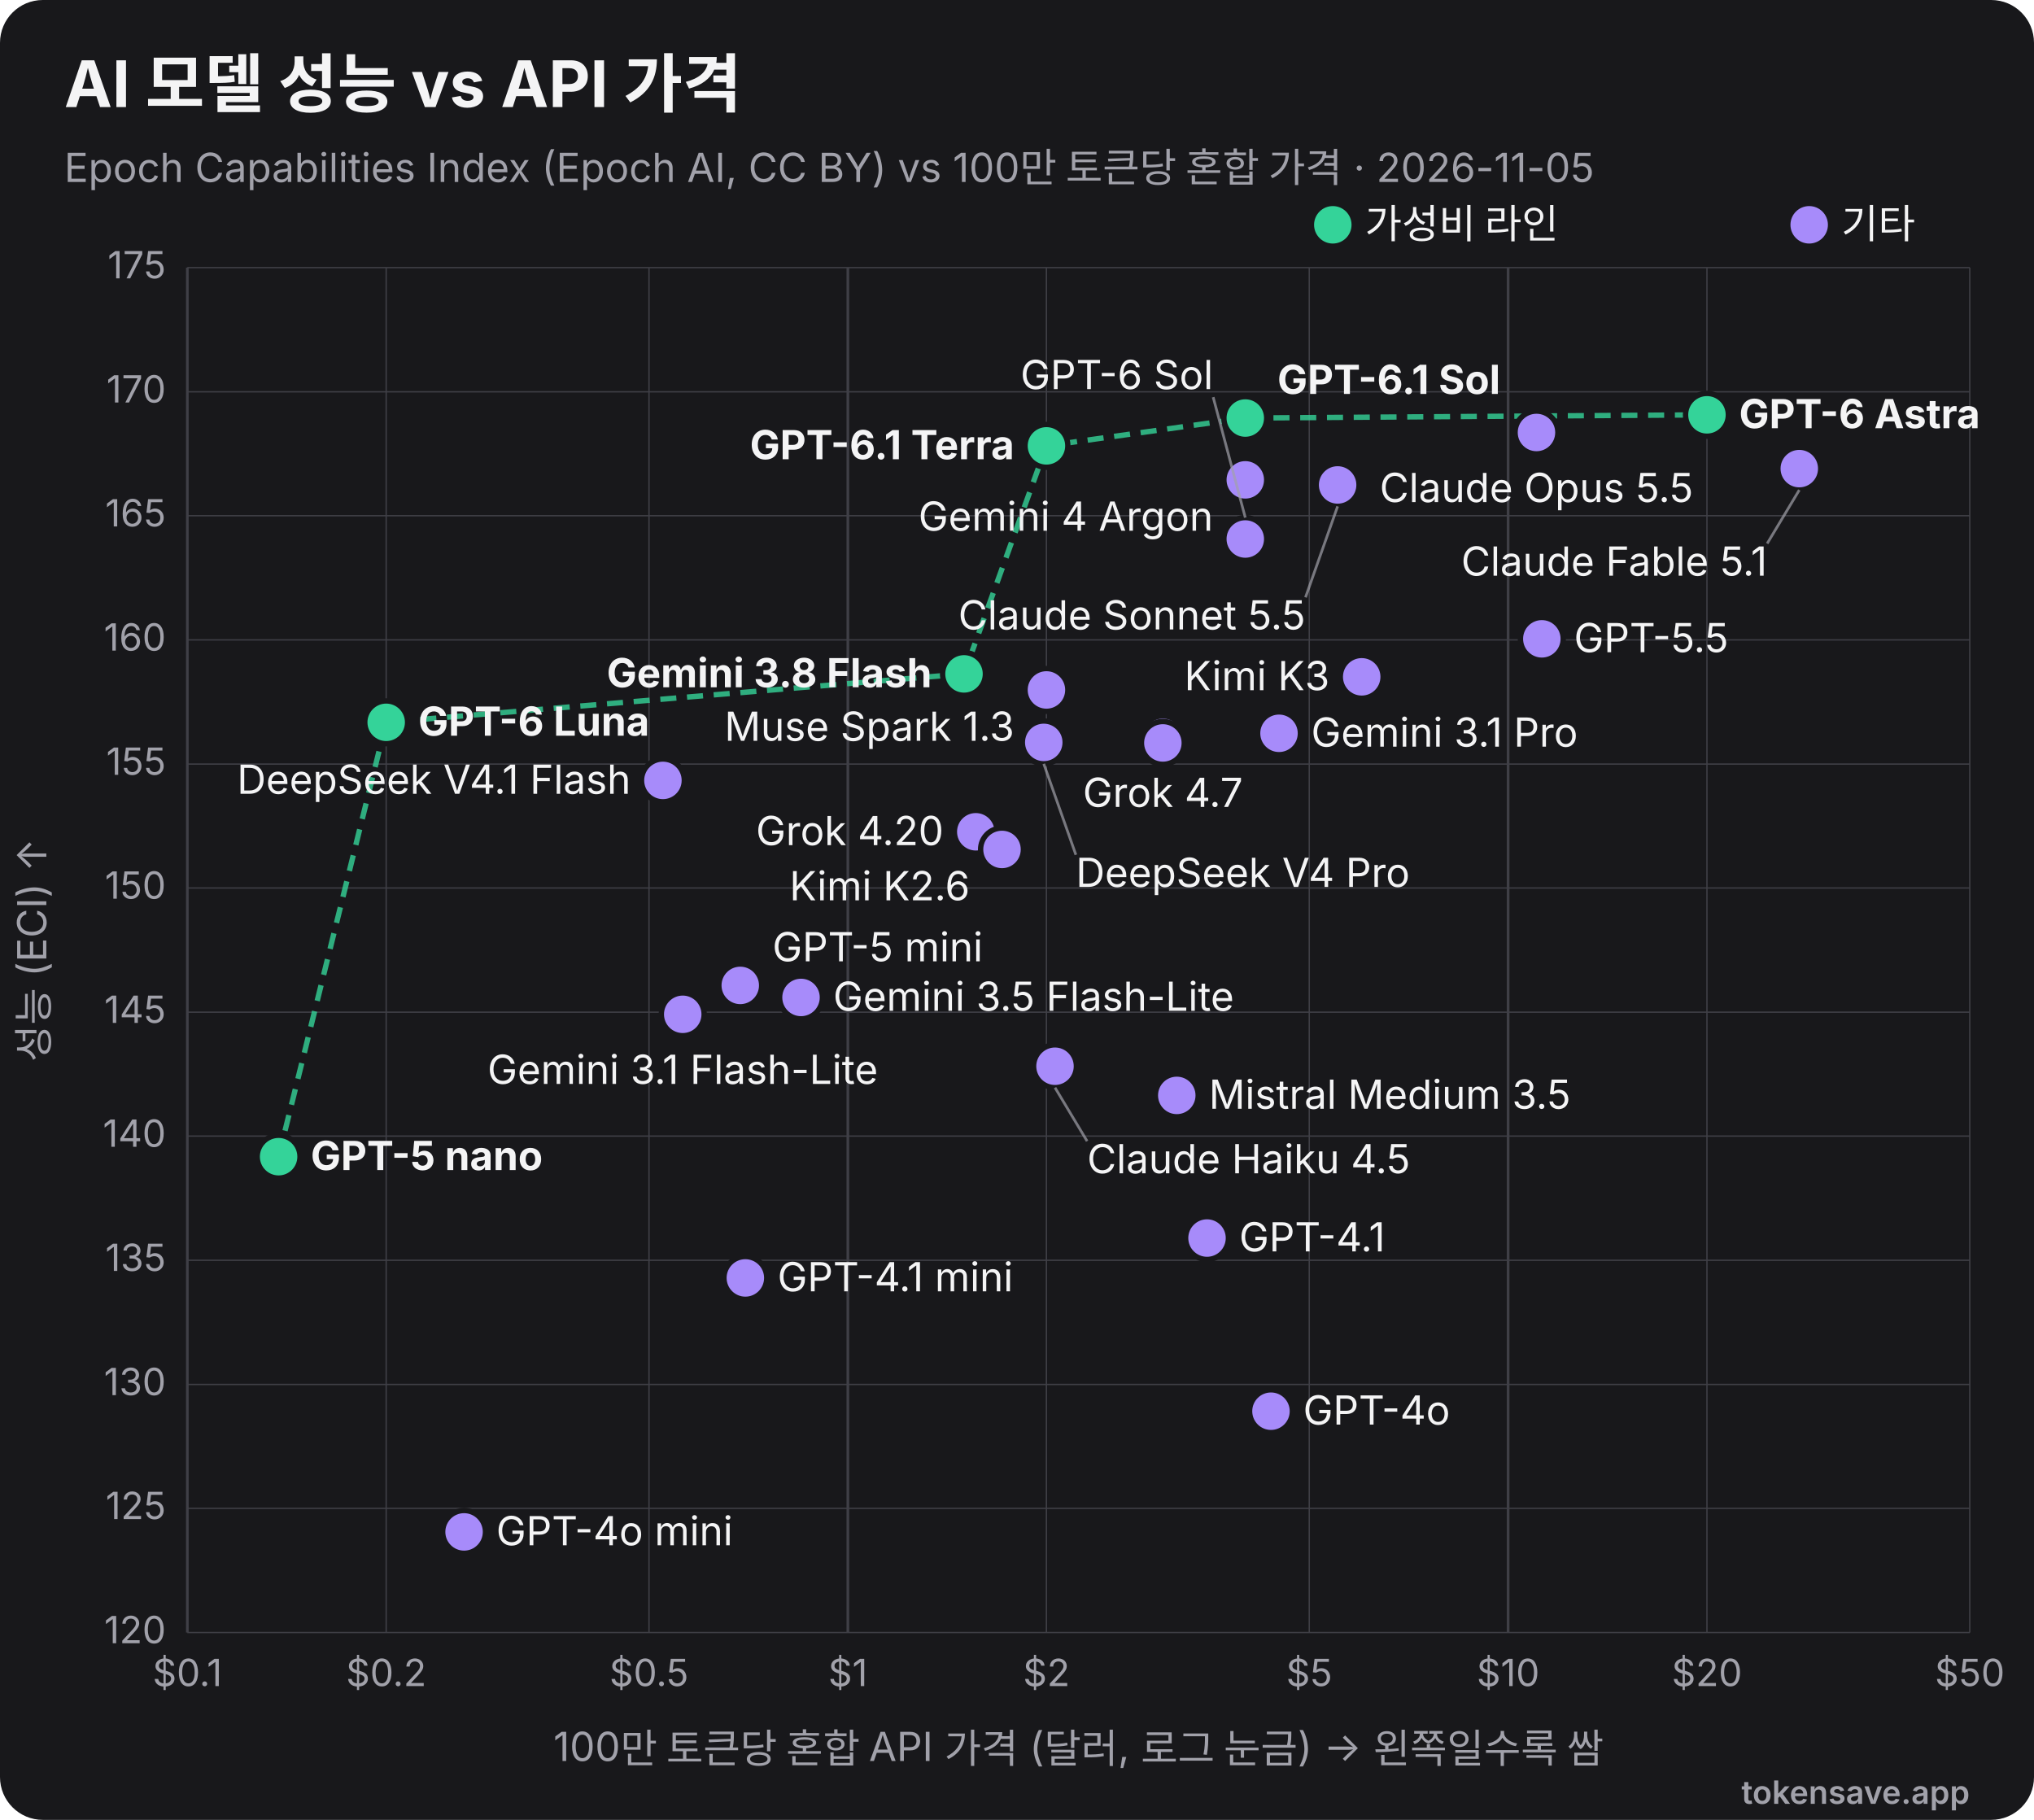
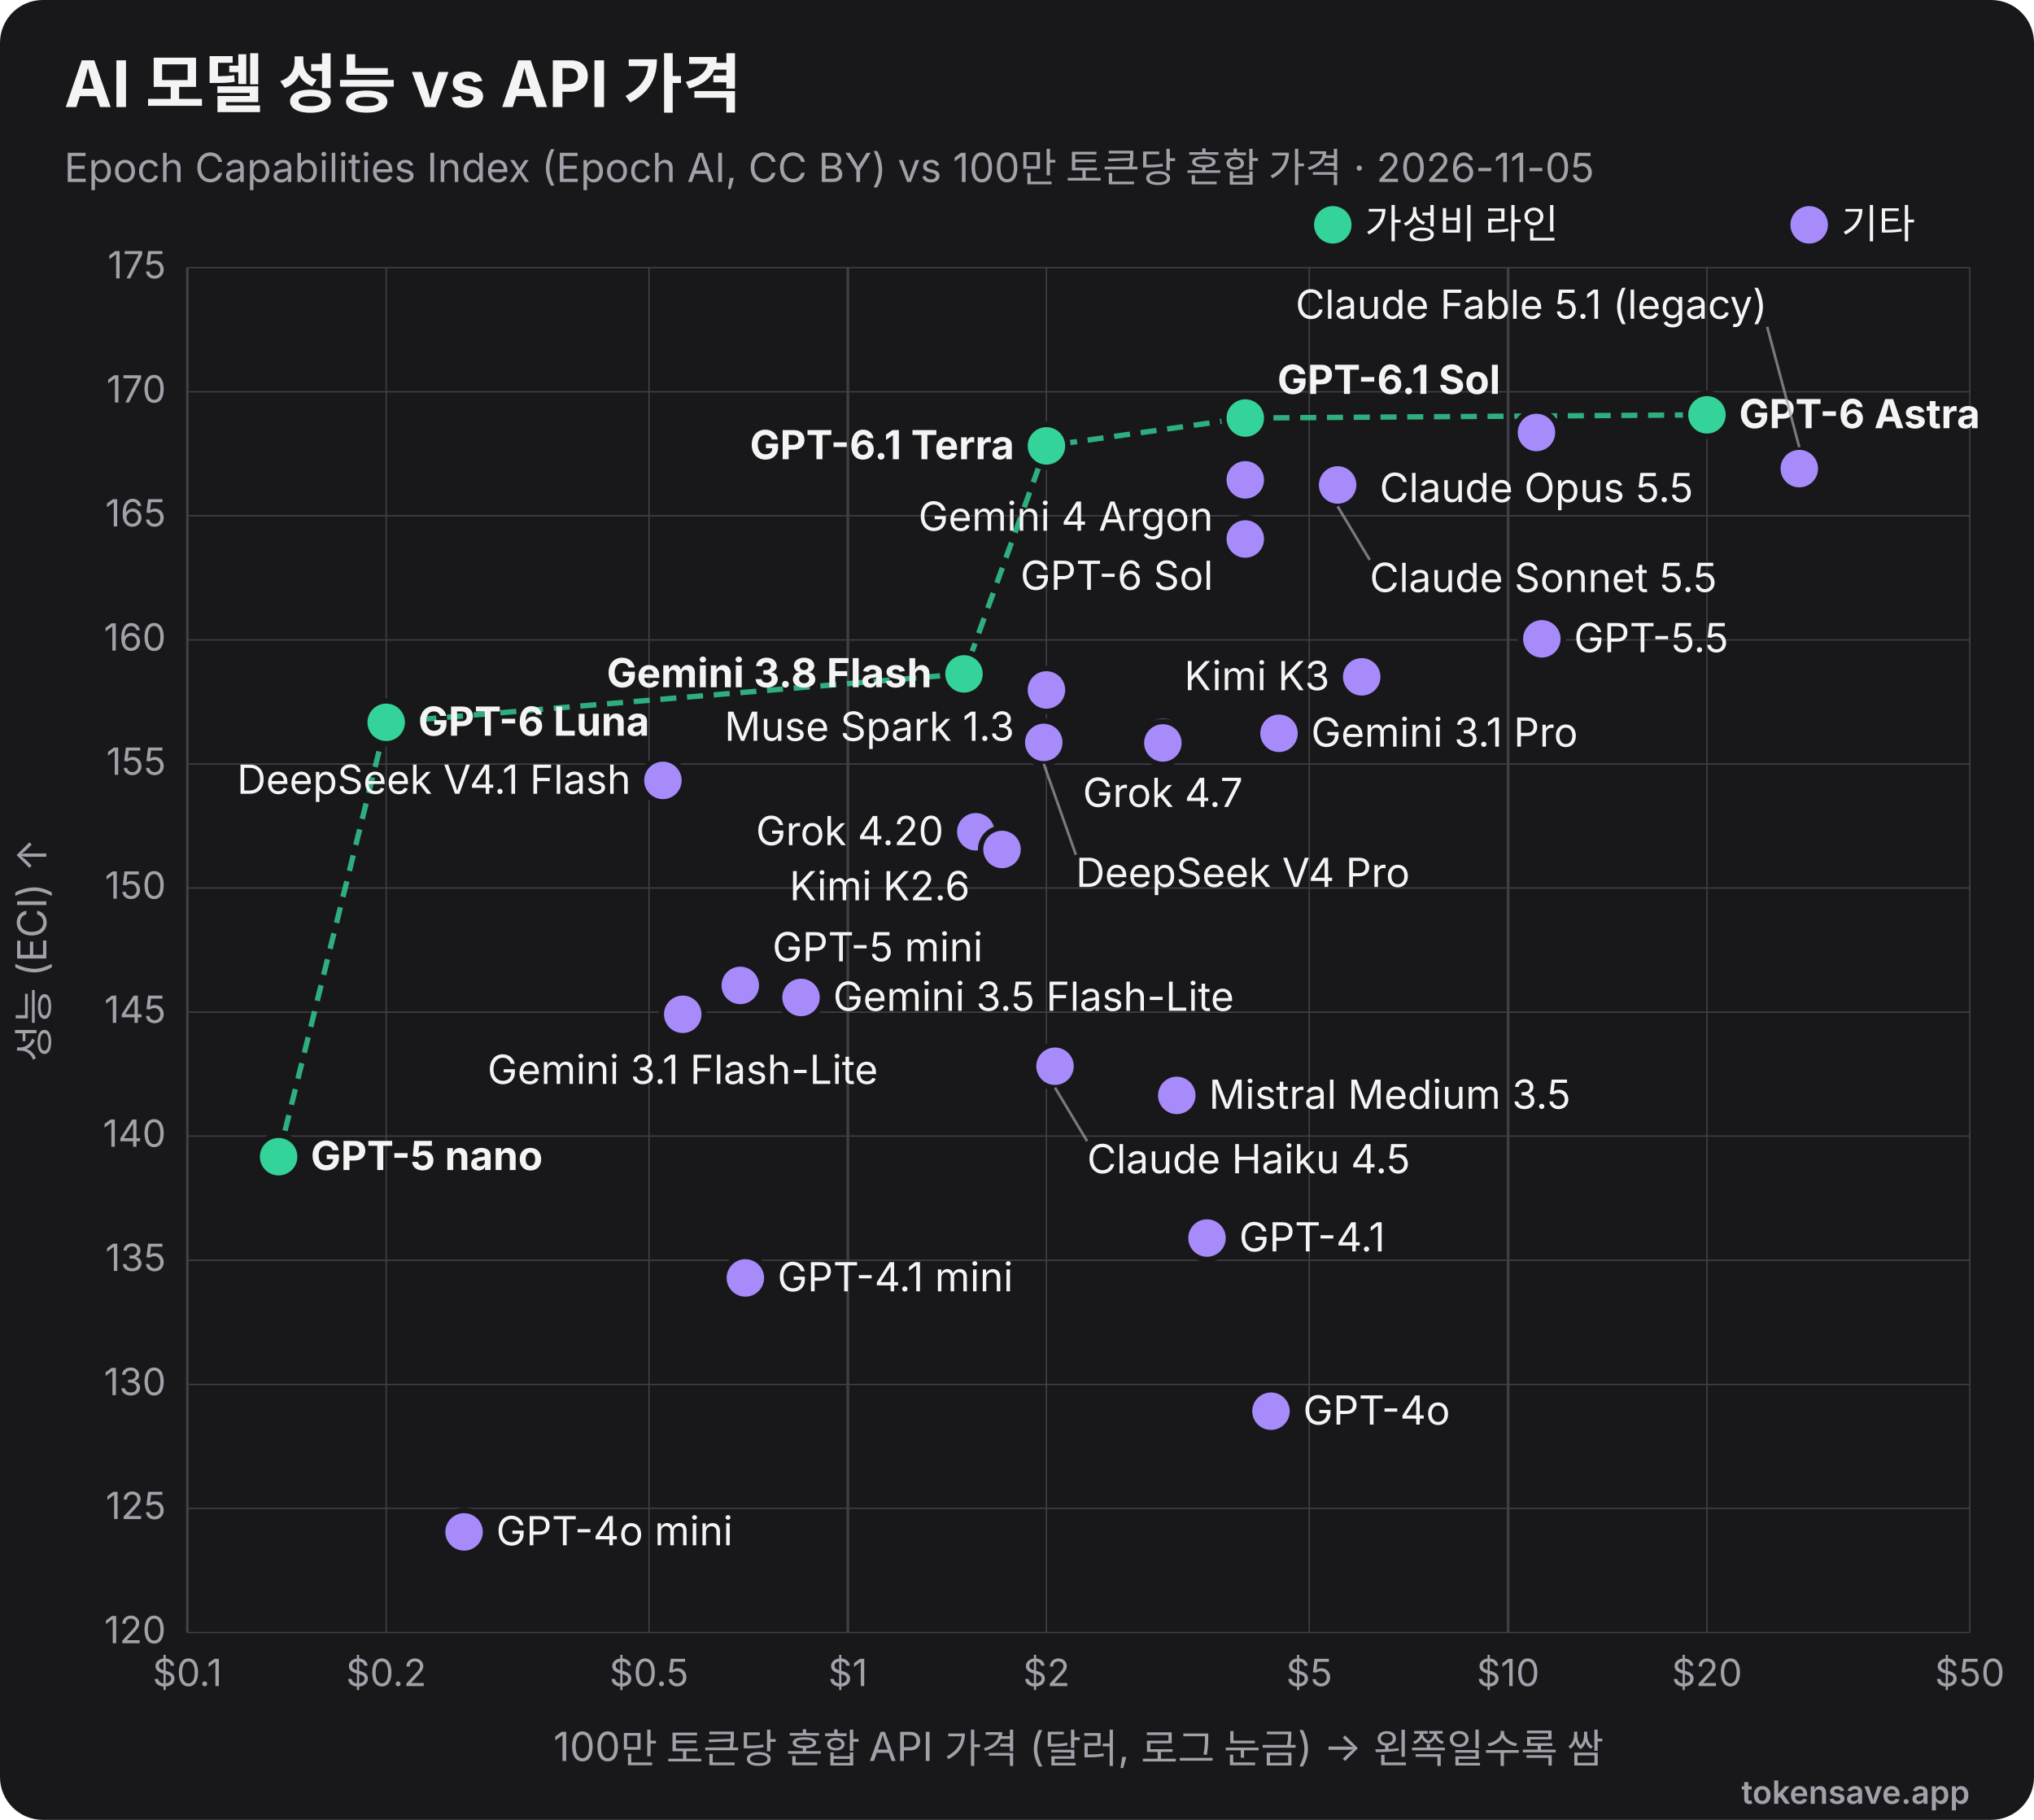
<svg xmlns="http://www.w3.org/2000/svg" viewBox="0 0 760 680" width="760" height="680" role="img" font-family="Inter, 'Segoe UI', Helvetica, Arial, sans-serif">
  <rect width="760" height="680" rx="16" fill="#18181b" />
  <text x="24" y="40" font-size="24" font-weight="700" fill="#f4f4f5">AI 모델 성능 vs API 가격</text>
  <text x="24" y="68" font-size="15" fill="#a1a1aa">Epoch Capabilities Index (Epoch AI, CC BY) vs 100만 토큰당 혼합 가격 · 2026-11-05</text>
  <line x1="70.0" y1="100" x2="70.0" y2="610" stroke="#3f3f46" stroke-width="1" />
  <text x="70.0" y="630" text-anchor="middle" font-size="14" fill="#a1a1aa">$0.1</text>
  <line x1="144.3" y1="100" x2="144.3" y2="610" stroke="#3f3f46" stroke-width="0.5" />
  <text x="144.3" y="630" text-anchor="middle" font-size="14" fill="#a1a1aa">$0.2</text>
  <line x1="242.5" y1="100" x2="242.5" y2="610" stroke="#3f3f46" stroke-width="0.5" />
  <text x="242.5" y="630" text-anchor="middle" font-size="14" fill="#a1a1aa">$0.5</text>
  <line x1="316.8" y1="100" x2="316.8" y2="610" stroke="#3f3f46" stroke-width="1" />
  <text x="316.8" y="630" text-anchor="middle" font-size="14" fill="#a1a1aa">$1</text>
  <line x1="391.0" y1="100" x2="391.0" y2="610" stroke="#3f3f46" stroke-width="0.5" />
  <text x="391.0" y="630" text-anchor="middle" font-size="14" fill="#a1a1aa">$2</text>
  <line x1="489.2" y1="100" x2="489.2" y2="610" stroke="#3f3f46" stroke-width="0.5" />
  <text x="489.2" y="630" text-anchor="middle" font-size="14" fill="#a1a1aa">$5</text>
  <line x1="563.5" y1="100" x2="563.5" y2="610" stroke="#3f3f46" stroke-width="1" />
  <text x="563.5" y="630" text-anchor="middle" font-size="14" fill="#a1a1aa">$10</text>
  <line x1="637.8" y1="100" x2="637.8" y2="610" stroke="#3f3f46" stroke-width="0.5" />
  <text x="637.8" y="630" text-anchor="middle" font-size="14" fill="#a1a1aa">$20</text>
  <line x1="736.0" y1="100" x2="736.0" y2="610" stroke="#3f3f46" stroke-width="0.5" />
  <text x="736.0" y="630" text-anchor="middle" font-size="14" fill="#a1a1aa">$50</text>
  <line x1="70" y1="610.0" x2="736" y2="610.0" stroke="#3f3f46" stroke-width="0.5" />
  <text x="62" y="614.0" text-anchor="end" font-size="14" fill="#a1a1aa">120</text>
  <line x1="70" y1="563.6" x2="736" y2="563.6" stroke="#3f3f46" stroke-width="0.5" />
  <text x="62" y="567.6" text-anchor="end" font-size="14" fill="#a1a1aa">125</text>
  <line x1="70" y1="517.3" x2="736" y2="517.3" stroke="#3f3f46" stroke-width="0.5" />
  <text x="62" y="521.3" text-anchor="end" font-size="14" fill="#a1a1aa">130</text>
  <line x1="70" y1="470.9" x2="736" y2="470.9" stroke="#3f3f46" stroke-width="0.5" />
  <text x="62" y="474.9" text-anchor="end" font-size="14" fill="#a1a1aa">135</text>
  <line x1="70" y1="424.5" x2="736" y2="424.5" stroke="#3f3f46" stroke-width="0.5" />
  <text x="62" y="428.5" text-anchor="end" font-size="14" fill="#a1a1aa">140</text>
  <line x1="70" y1="378.2" x2="736" y2="378.2" stroke="#3f3f46" stroke-width="0.5" />
  <text x="62" y="382.2" text-anchor="end" font-size="14" fill="#a1a1aa">145</text>
  <line x1="70" y1="331.8" x2="736" y2="331.8" stroke="#3f3f46" stroke-width="0.5" />
  <text x="62" y="335.8" text-anchor="end" font-size="14" fill="#a1a1aa">150</text>
  <line x1="70" y1="285.5" x2="736" y2="285.5" stroke="#3f3f46" stroke-width="0.5" />
  <text x="62" y="289.5" text-anchor="end" font-size="14" fill="#a1a1aa">155</text>
  <line x1="70" y1="239.1" x2="736" y2="239.1" stroke="#3f3f46" stroke-width="0.5" />
  <text x="62" y="243.1" text-anchor="end" font-size="14" fill="#a1a1aa">160</text>
  <line x1="70" y1="192.7" x2="736" y2="192.7" stroke="#3f3f46" stroke-width="0.5" />
  <text x="62" y="196.7" text-anchor="end" font-size="14" fill="#a1a1aa">165</text>
  <line x1="70" y1="146.4" x2="736" y2="146.4" stroke="#3f3f46" stroke-width="0.5" />
  <text x="62" y="150.4" text-anchor="end" font-size="14" fill="#a1a1aa">170</text>
  <line x1="70" y1="100.0" x2="736" y2="100.0" stroke="#3f3f46" stroke-width="0.5" />
  <text x="62" y="104.0" text-anchor="end" font-size="14" fill="#a1a1aa">175</text>
  <text x="403" y="658" text-anchor="middle" font-size="15" fill="#a1a1aa">100만 토큰당 혼합 API 가격 (달러, 로그 눈금) → 왼쪽일수록 쌈</text>
  <text x="18" y="355" transform="rotate(-90 18 355)" text-anchor="middle" font-size="15" fill="#a1a1aa">성능 (ECI) ↑</text>
  <polyline points="104.1,432.2 144.3,269.9 360.2,251.8 391.0,166.6 465.3,156.2 637.8,155.0" fill="none" stroke="#34d399" stroke-width="2" stroke-dasharray="6 4" opacity="0.8" />
  <circle cx="637.8" cy="155.0" r="8" fill="#34d399" stroke="#18181b" stroke-width="2" />
  <text x="649.8" y="160.0" text-anchor="start" font-size="15" font-weight="700" fill="#f4f4f5">GPT-6 Astra</text>
  <circle cx="465.3" cy="156.2" r="8" fill="#34d399" stroke="#18181b" stroke-width="2" />
  <text x="477.3" y="147.2" text-anchor="start" font-size="15" font-weight="700" fill="#f4f4f5">GPT-6.1 Sol</text>
  <circle cx="574.1" cy="161.6" r="8" fill="#a78bfa" stroke="#18181b" stroke-width="2" />
  <text x="574.1" y="187.6" text-anchor="middle" font-size="15" font-weight="400" fill="#f4f4f5">Claude Opus 5.5</text>
  <circle cx="391.0" cy="166.6" r="8" fill="#34d399" stroke="#18181b" stroke-width="2" />
  <text x="379.0" y="171.6" text-anchor="end" font-size="15" font-weight="700" fill="#f4f4f5">GPT-6.1 Terra</text>
  <circle cx="672.3" cy="175.1" r="8" fill="#a78bfa" stroke="#18181b" stroke-width="2" />
-   <line x1="672.3" y1="183.1" x2="660.3" y2="203.1" stroke="#a1a1aa" stroke-width="1" opacity="0.7" />
-   <text x="660.3" y="215.1" text-anchor="end" font-size="15" font-weight="400" fill="#f4f4f5">Claude Fable 5.1</text>
+   <line x1="672.3" y1="167.1" x2="660.3" y2="122.1" stroke="#a1a1aa" stroke-width="1" opacity="0.7" />
+   <text x="660.3" y="119.1" text-anchor="end" font-size="15" font-weight="400" fill="#f4f4f5">Claude Fable 5.1 (legacy)</text>
  <circle cx="465.3" cy="179.3" r="8" fill="#a78bfa" stroke="#18181b" stroke-width="2" />
  <text x="453.3" y="198.3" text-anchor="end" font-size="15" font-weight="400" fill="#f4f4f5">Gemini 4 Argon</text>
  <circle cx="499.8" cy="181.2" r="8" fill="#a78bfa" stroke="#18181b" stroke-width="2" />
-   <line x1="499.8" y1="189.2" x2="487.8" y2="223.2" stroke="#a1a1aa" stroke-width="1" opacity="0.7" />
-   <text x="487.8" y="235.2" text-anchor="end" font-size="15" font-weight="400" fill="#f4f4f5">Claude Sonnet 5.5</text>
+   <line x1="499.8" y1="189.2" x2="511.8" y2="209.2" stroke="#a1a1aa" stroke-width="1" opacity="0.7" />
+   <text x="511.8" y="221.2" text-anchor="start" font-size="15" font-weight="400" fill="#f4f4f5">Claude Sonnet 5.5</text>
  <circle cx="465.3" cy="201.4" r="8" fill="#a78bfa" stroke="#18181b" stroke-width="2" />
-   <line x1="465.3" y1="193.4" x2="453.3" y2="148.4" stroke="#a1a1aa" stroke-width="1" opacity="0.7" />
-   <text x="453.3" y="145.4" text-anchor="end" font-size="15" font-weight="400" fill="#f4f4f5">GPT-6 Sol</text>
+   <text x="453.3" y="220.4" text-anchor="end" font-size="15" font-weight="400" fill="#f4f4f5">GPT-6 Sol</text>
  <circle cx="576.1" cy="238.7" r="8" fill="#a78bfa" stroke="#18181b" stroke-width="2" />
  <text x="588.1" y="243.7" text-anchor="start" font-size="15" font-weight="400" fill="#f4f4f5">GPT-5.5</text>
  <circle cx="360.2" cy="251.8" r="8" fill="#34d399" stroke="#18181b" stroke-width="2" />
  <text x="348.2" y="256.8" text-anchor="end" font-size="15" font-weight="700" fill="#f4f4f5">Gemini 3.8 Flash</text>
  <circle cx="508.8" cy="252.9" r="8" fill="#a78bfa" stroke="#18181b" stroke-width="2" />
  <text x="496.8" y="257.9" text-anchor="end" font-size="15" font-weight="400" fill="#f4f4f5">Kimi K3</text>
  <circle cx="391.0" cy="257.8" r="8" fill="#a78bfa" stroke="#18181b" stroke-width="2" />
  <text x="379.0" y="276.8" text-anchor="end" font-size="15" font-weight="400" fill="#f4f4f5">Muse Spark 1.3</text>
  <circle cx="144.3" cy="269.9" r="8" fill="#34d399" stroke="#18181b" stroke-width="2" />
  <text x="156.3" y="274.9" text-anchor="start" font-size="15" font-weight="700" fill="#f4f4f5">GPT-6 Luna</text>
  <circle cx="477.9" cy="274.0" r="8" fill="#a78bfa" stroke="#18181b" stroke-width="2" />
  <text x="489.9" y="279.0" text-anchor="start" font-size="15" font-weight="400" fill="#f4f4f5">Gemini 3.1 Pro</text>
  <circle cx="434.5" cy="275.5" r="8" fill="#a78bfa" stroke="#18181b" stroke-width="2" />
  <text x="434.5" y="301.5" text-anchor="middle" font-size="15" font-weight="400" fill="#f4f4f5">Grok 4.7</text>
  <circle cx="390.0" cy="277.4" r="8" fill="#a78bfa" stroke="#18181b" stroke-width="2" />
  <line x1="390.0" y1="285.4" x2="402.0" y2="319.4" stroke="#a1a1aa" stroke-width="1" opacity="0.7" />
  <text x="402.0" y="331.4" text-anchor="start" font-size="15" font-weight="400" fill="#f4f4f5">DeepSeek V4 Pro</text>
  <circle cx="434.5" cy="277.6" r="8" fill="#a78bfa" stroke="#18181b" stroke-width="2" />
  <circle cx="247.7" cy="291.6" r="8" fill="#a78bfa" stroke="#18181b" stroke-width="2" />
  <text x="235.7" y="296.6" text-anchor="end" font-size="15" font-weight="400" fill="#f4f4f5">DeepSeek V4.1 Flash</text>
  <circle cx="364.6" cy="310.8" r="8" fill="#a78bfa" stroke="#18181b" stroke-width="2" />
  <text x="352.6" y="315.8" text-anchor="end" font-size="15" font-weight="400" fill="#f4f4f5">Grok 4.20</text>
  <circle cx="374.4" cy="317.4" r="8" fill="#a78bfa" stroke="#18181b" stroke-width="2" />
  <text x="362.4" y="336.4" text-anchor="end" font-size="15" font-weight="400" fill="#f4f4f5">Kimi K2.6</text>
  <circle cx="276.6" cy="368.2" r="8" fill="#a78bfa" stroke="#18181b" stroke-width="2" />
  <text x="288.6" y="359.2" text-anchor="start" font-size="15" font-weight="400" fill="#f4f4f5">GPT-5 mini</text>
  <circle cx="299.3" cy="372.7" r="8" fill="#a78bfa" stroke="#18181b" stroke-width="2" />
  <text x="311.3" y="377.7" text-anchor="start" font-size="15" font-weight="400" fill="#f4f4f5">Gemini 3.5 Flash-Lite</text>
  <circle cx="255.1" cy="379.0" r="8" fill="#a78bfa" stroke="#18181b" stroke-width="2" />
  <text x="255.1" y="405.0" text-anchor="middle" font-size="15" font-weight="400" fill="#f4f4f5">Gemini 3.1 Flash-Lite</text>
  <circle cx="394.2" cy="398.4" r="8" fill="#a78bfa" stroke="#18181b" stroke-width="2" />
  <line x1="394.2" y1="406.4" x2="406.2" y2="426.4" stroke="#a1a1aa" stroke-width="1" opacity="0.7" />
  <text x="406.2" y="438.4" text-anchor="start" font-size="15" font-weight="400" fill="#f4f4f5">Claude Haiku 4.5</text>
  <circle cx="439.7" cy="409.3" r="8" fill="#a78bfa" stroke="#18181b" stroke-width="2" />
  <text x="451.7" y="414.3" text-anchor="start" font-size="15" font-weight="400" fill="#f4f4f5">Mistral Medium 3.5</text>
  <circle cx="104.1" cy="432.2" r="8" fill="#34d399" stroke="#18181b" stroke-width="2" />
  <text x="116.1" y="437.2" text-anchor="start" font-size="15" font-weight="700" fill="#f4f4f5">GPT-5 nano</text>
  <circle cx="451.0" cy="462.6" r="8" fill="#a78bfa" stroke="#18181b" stroke-width="2" />
  <text x="463.0" y="467.6" text-anchor="start" font-size="15" font-weight="400" fill="#f4f4f5">GPT-4.1</text>
  <circle cx="278.5" cy="477.5" r="8" fill="#a78bfa" stroke="#18181b" stroke-width="2" />
  <text x="290.5" y="482.5" text-anchor="start" font-size="15" font-weight="400" fill="#f4f4f5">GPT-4.1 mini</text>
  <circle cx="474.9" cy="527.3" r="8" fill="#a78bfa" stroke="#18181b" stroke-width="2" />
  <text x="486.9" y="532.3" text-anchor="start" font-size="15" font-weight="400" fill="#f4f4f5">GPT-4o</text>
  <circle cx="173.4" cy="572.4" r="8" fill="#a78bfa" stroke="#18181b" stroke-width="2" />
  <text x="185.4" y="577.4" text-anchor="start" font-size="15" font-weight="400" fill="#f4f4f5">GPT-4o mini</text>
  <circle cx="498" cy="84" r="7" fill="#34d399" />
  <text x="510" y="89" font-size="15" fill="#f4f4f5">가성비 라인</text>
  <circle cx="676" cy="84" r="7" fill="#a78bfa" />
  <text x="688" y="89" font-size="15" fill="#f4f4f5">기타</text>
  <text x="736" y="674" text-anchor="end" font-size="12" font-weight="600" fill="#a1a1aa">tokensave.app</text>
</svg>
